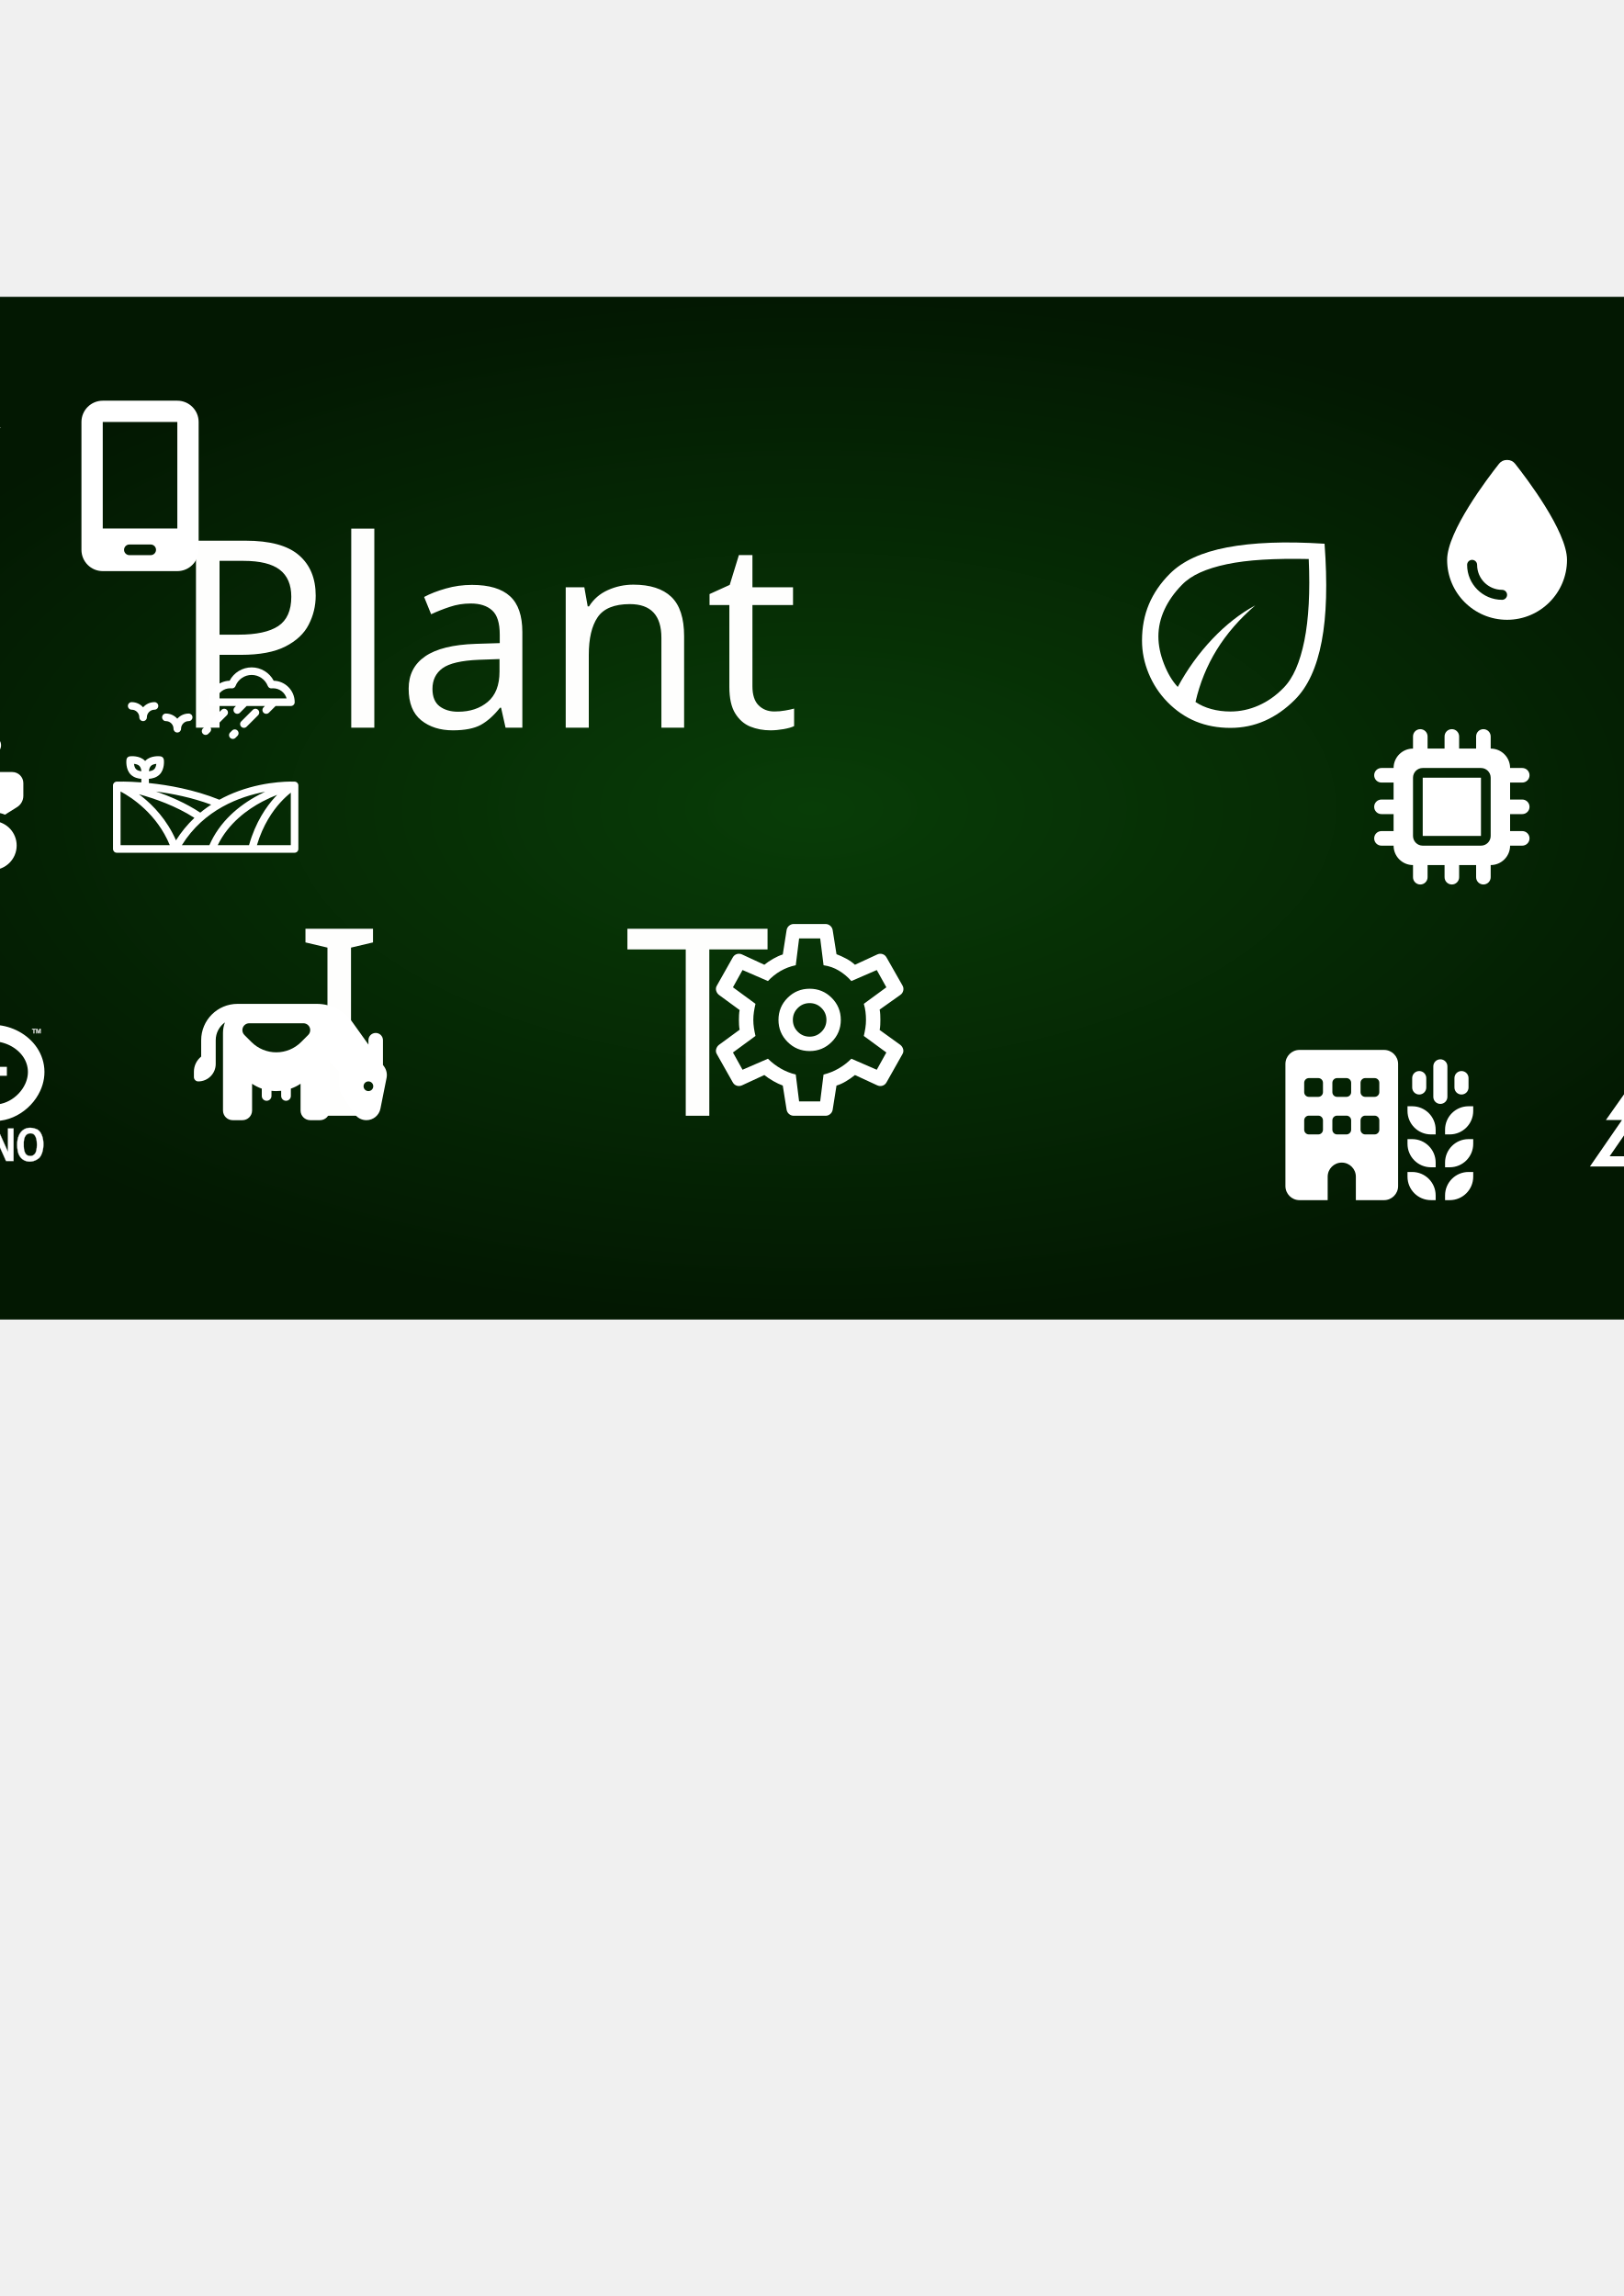
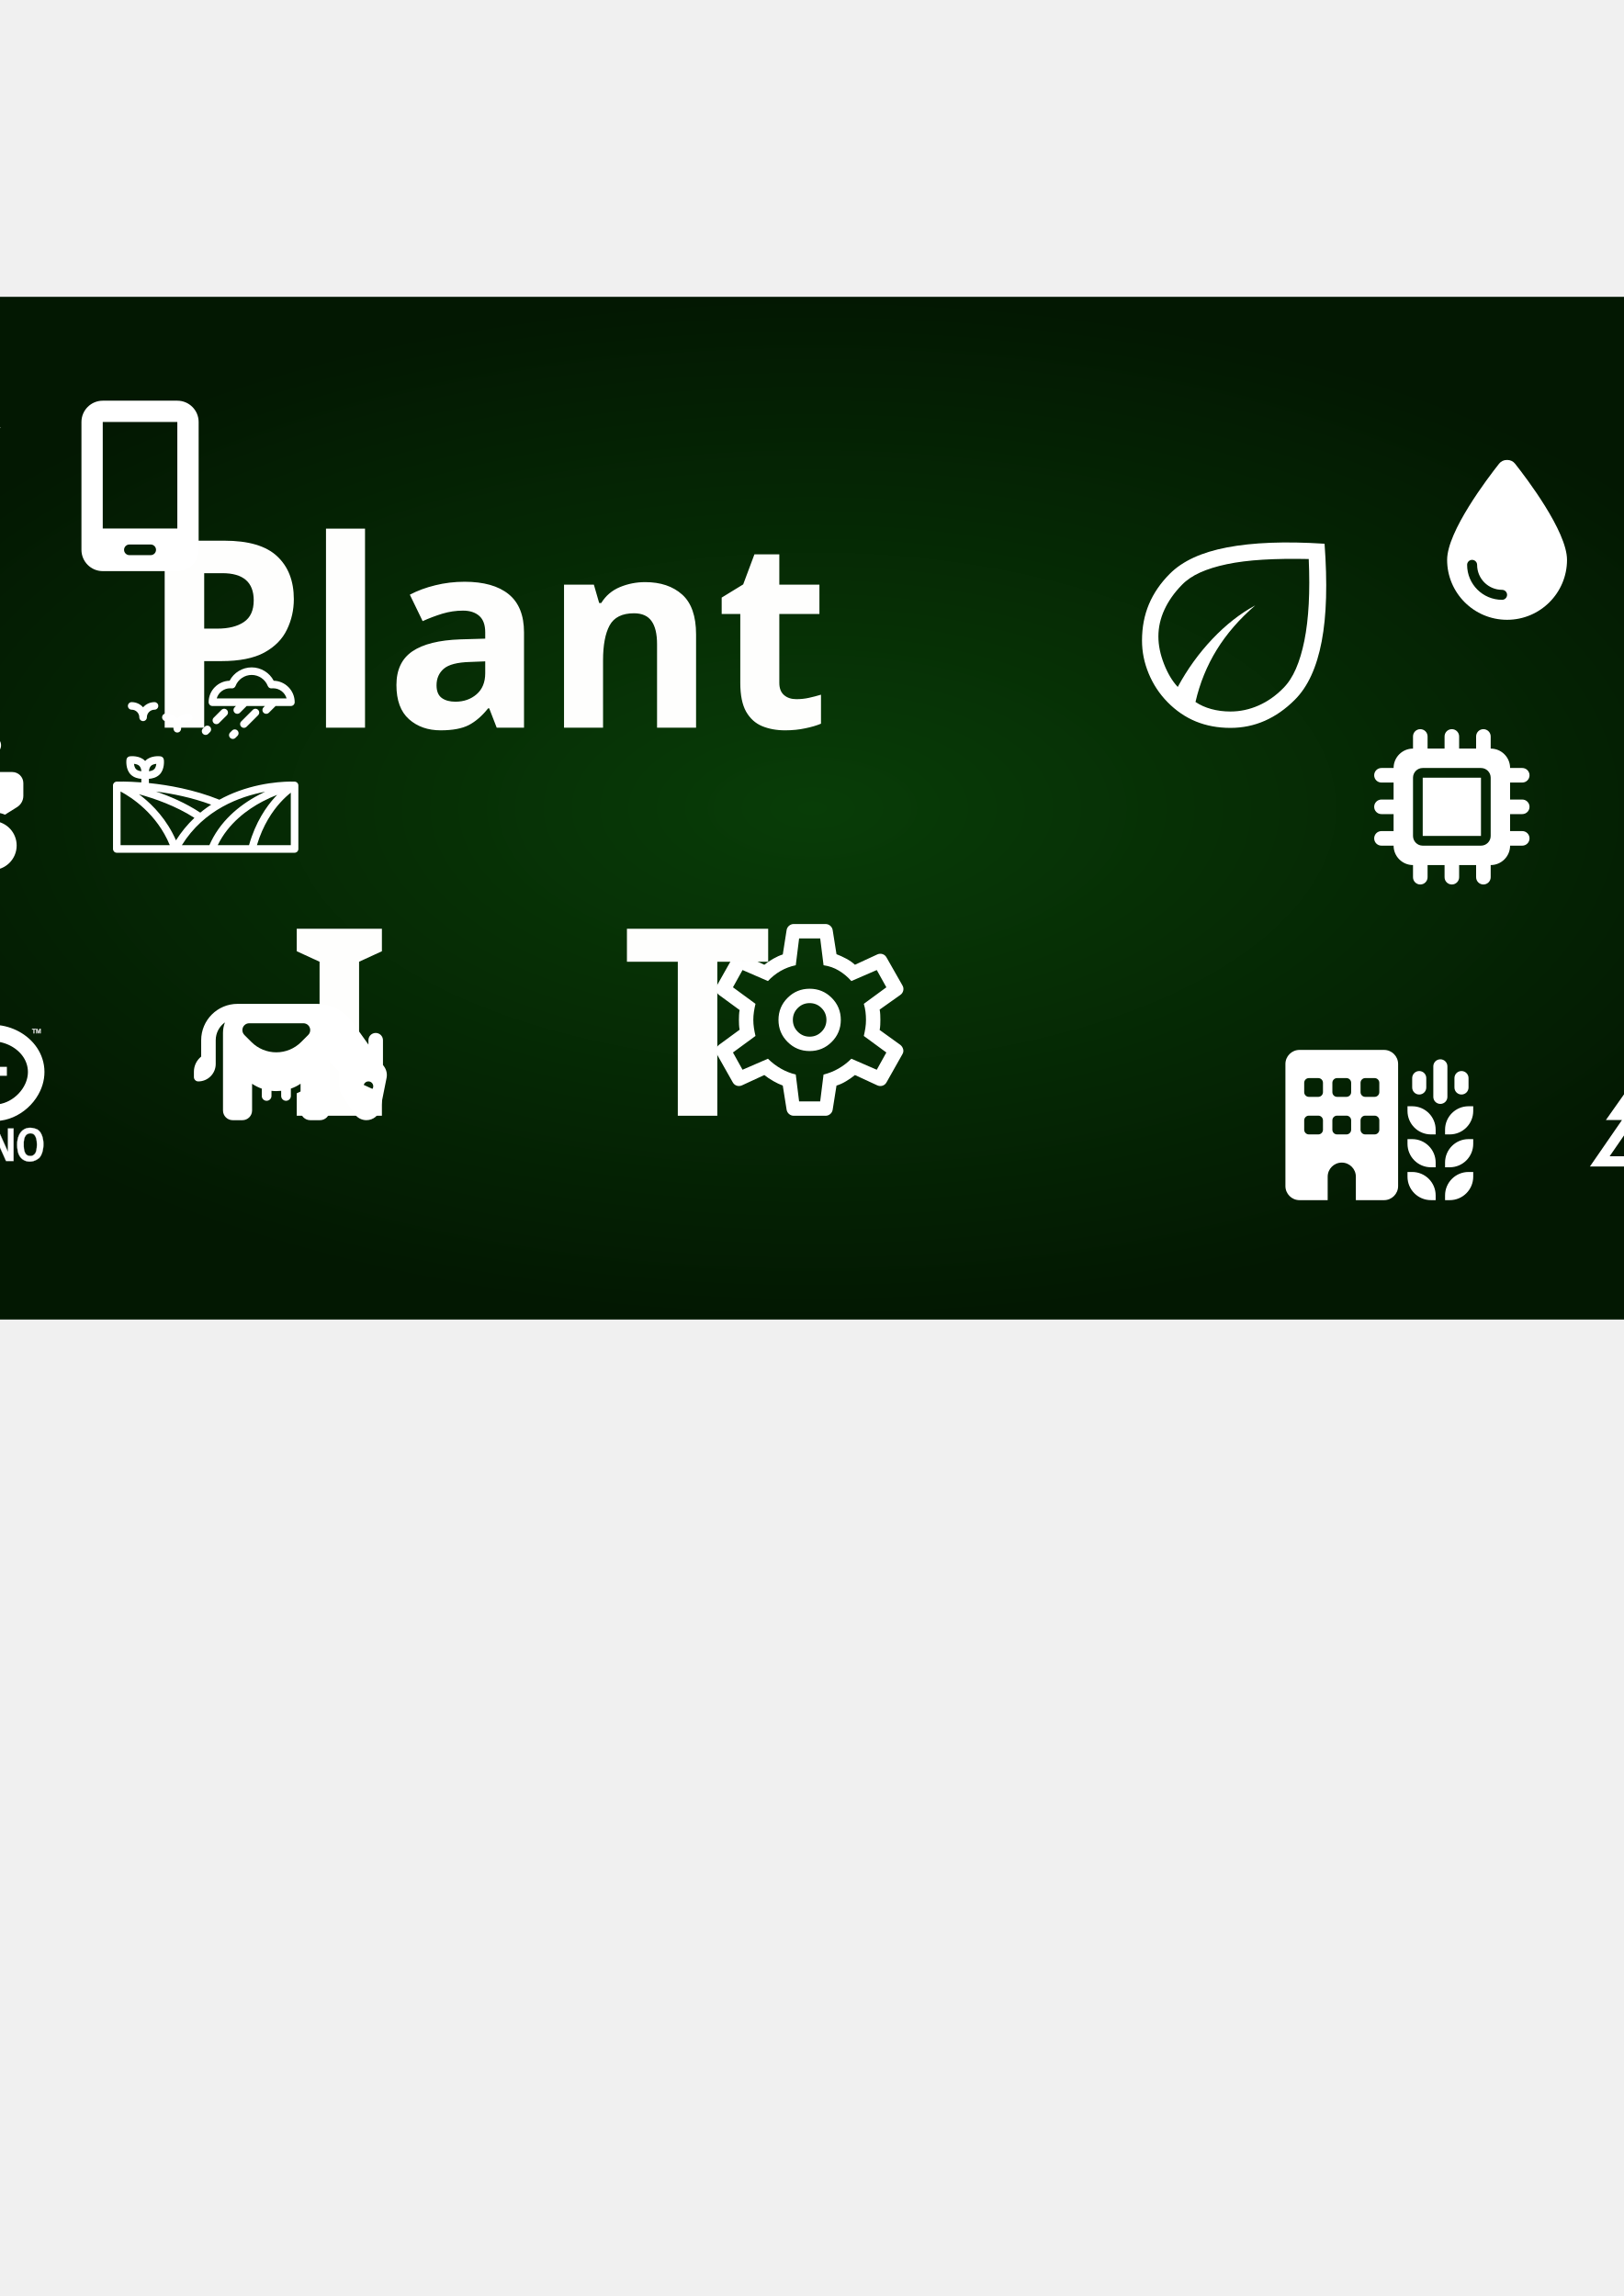
<svg xmlns="http://www.w3.org/2000/svg" xmlns:xlink="http://www.w3.org/1999/xlink" width="210mm" height="297mm" viewBox="0 0 210 297" version="1.1" id="svg5" xml:space="preserve">
  <defs id="defs2">
    <linearGradient id="linearGradient3466">
      <stop style="stop-color:#083d07;stop-opacity:1;" offset="0" id="stop3462" />
      <stop style="stop-color:#031802;stop-opacity:1;" offset="1" id="stop3464" />
    </linearGradient>
    <radialGradient xlink:href="#linearGradient3466" id="radialGradient3468" cx="111.115" cy="109.954" fx="111.115" fy="109.954" r="75.787" gradientUnits="userSpaceOnUse" gradientTransform="matrix(1.787474,0,0,0.8727901,-93.53633,8.574402)" />
  </defs>
  <g id="layer1">
    <rect style="fill:url(#radialGradient3468);fill-opacity:1;stroke-width:0.331" id="rect1877" width="270.933" height="132.292" x="-30.388" y="38.395" />
    <g id="g2902" transform="translate(-8.310111,-7.532033)">
      <text xml:space="preserve" style="font-size:33.867px;font-family:Comfortaa;-inkscape-font-specification:Comfortaa;fill:#ff7900;stroke-width:0.265" x="110.691" y="101.66" id="text951">
-         <tspan id="tspan949" style="font-style:normal;font-variant:normal;font-weight:normal;font-stretch:normal;font-size:33.867px;font-family:'Fredoka One';-inkscape-font-specification:'Fredoka One';text-align:center;text-anchor:middle;fill:#fefefd;fill-opacity:1;stroke-width:0.265" x="110.691" y="101.66">Plant</tspan>
+         <tspan id="tspan949" style="font-style:normal;font-variant:normal;font-weight:600;font-stretch:normal;font-size:33.867px;font-family:Fredoka;-inkscape-font-specification:'Fredoka Semi-Bold';text-align:center;text-anchor:middle;fill:#fefefd;fill-opacity:1;stroke-width:0.265" x="110.691" y="101.66">Plant</tspan>
        <tspan style="font-style:normal;font-variant:normal;font-weight:normal;font-stretch:normal;font-size:33.867px;font-family:'Fredoka One';-inkscape-font-specification:'Fredoka One';text-align:center;text-anchor:middle;fill:#fefefd;fill-opacity:1;stroke-width:0.265" x="110.691" y="143.993" id="tspan953" />
      </text>
      <path d="m 159.293,98.334 q -1.553,-1.588 -2.417,-3.67 -0.865,-2.082 -0.865,-4.27 0,-2.576 0.9,-4.711 0.9,-2.135 2.7,-3.935 1.235,-1.235 3.07,-2.082 1.835,-0.847 4.323,-1.323 2.488,-0.476 5.629,-0.6 3.141,-0.124 6.987,0.124 0.282,3.811 0.194,6.97 -0.088,3.158 -0.565,5.664 -0.476,2.506 -1.341,4.394 -0.865,1.888 -2.135,3.158 -1.8,1.8 -3.882,2.717 -2.082,0.918 -4.446,0.918 -2.435,0 -4.464,-0.829 -2.029,-0.829 -3.688,-2.523 z m 3.635,0 q 0.882,0.6 2.047,0.918 1.165,0.318 2.47,0.318 1.87,0 3.635,-0.776 1.764,-0.776 3.211,-2.259 0.953,-0.953 1.623,-2.488 0.67,-1.535 1.094,-3.635 0.423,-2.1 0.565,-4.746 0.141,-2.647 0,-5.823 -3.317,-0.071 -5.946,0.088 -2.629,0.159 -4.641,0.582 -2.011,0.423 -3.458,1.076 -1.447,0.653 -2.364,1.606 -1.482,1.517 -2.259,3.211 -0.776,1.694 -0.776,3.458 0,1.694 0.723,3.547 0.723,1.853 1.782,2.982 1.87,-3.458 4.482,-6.211 2.611,-2.753 5.54,-4.341 -3.07,2.647 -4.976,5.735 -1.906,3.088 -2.753,6.758 z m 0,0 z m 0,0 z" id="path2754" style="fill:#ffffff;stroke-width:0.706" />
    </g>
    <g id="g2985" transform="translate(-0.4185287)">
      <path d="m 107.179,144.33 h -4.093 q -0.341,0 -0.605,-0.217 -0.264,-0.217 -0.326,-0.558 l -0.496,-3.131 q -0.589,-0.217 -1.24,-0.589 -0.651,-0.372 -1.147,-0.775 l -2.883,1.333 q -0.341,0.155 -0.682,0.046 -0.341,-0.109 -0.527,-0.45 l -2.046,-3.627 q -0.186,-0.31 -0.093,-0.651 0.093,-0.341 0.372,-0.558 l 2.666,-1.953 q -0.062,-0.279 -0.078,-0.636 -0.016,-0.357 -0.016,-0.636 0,-0.279 0.016,-0.636 0.016,-0.357 0.078,-0.636 l -2.666,-1.953 q -0.279,-0.217 -0.372,-0.558 -0.093,-0.341 0.093,-0.651 l 2.046,-3.627 q 0.186,-0.341 0.527,-0.45 0.341,-0.109 0.682,0.046 l 2.883,1.333 q 0.496,-0.403 1.147,-0.775 0.651,-0.372 1.24,-0.558 l 0.496,-3.162 q 0.062,-0.341 0.326,-0.558 0.264,-0.217 0.605,-0.217 h 4.093 q 0.341,0 0.605,0.217 0.264,0.217 0.326,0.558 l 0.496,3.131 q 0.589,0.217 1.256,0.574 0.667,0.357 1.132,0.791 l 2.883,-1.333 q 0.341,-0.155 0.682,-0.046 0.341,0.109 0.527,0.45 l 2.046,3.596 q 0.186,0.31 0.109,0.667 -0.078,0.357 -0.388,0.574 l -2.666,1.891 q 0.062,0.31 0.078,0.667 0.016,0.357 0.016,0.667 0,0.31 -0.016,0.651 -0.016,0.341 -0.078,0.651 l 2.666,1.922 q 0.279,0.217 0.372,0.558 0.093,0.341 -0.093,0.651 l -2.046,3.627 q -0.186,0.341 -0.527,0.45 -0.341,0.109 -0.682,-0.046 l -2.883,-1.333 q -0.496,0.403 -1.132,0.791 -0.636,0.388 -1.256,0.574 l -0.496,3.131 q -0.062,0.341 -0.326,0.558 -0.264,0.217 -0.605,0.217 z m -2.046,-8.371 q 1.674,0 2.852,-1.178 1.178,-1.178 1.178,-2.852 0,-1.674 -1.178,-2.852 -1.178,-1.178 -2.852,-1.178 -1.674,0 -2.852,1.178 -1.178,1.178 -1.178,2.852 0,1.674 1.178,2.852 1.178,1.178 2.852,1.178 z m 0,-1.86 q -0.899,0 -1.535,-0.636 -0.636,-0.636 -0.636,-1.535 0,-0.899 0.636,-1.535 0.636,-0.636 1.535,-0.636 0.899,0 1.535,0.636 0.636,0.636 0.636,1.535 0,0.899 -0.636,1.535 -0.636,0.636 -1.535,0.636 z m 0,-2.17 z m -1.364,10.541 h 2.728 l 0.434,-3.472 q 1.023,-0.248 1.938,-0.775 0.915,-0.527 1.659,-1.271 l 3.286,1.426 1.24,-2.232 -2.914,-2.139 q 0.124,-0.527 0.202,-1.039 0.078,-0.512 0.078,-1.039 0,-0.527 -0.062,-1.039 -0.062,-0.512 -0.217,-1.039 l 2.914,-2.139 -1.24,-2.232 -3.286,1.426 q -0.713,-0.806 -1.612,-1.349 -0.899,-0.543 -1.984,-0.698 l -0.434,-3.472 h -2.728 l -0.434,3.472 q -1.054,0.217 -1.969,0.744 -0.915,0.527 -1.628,1.302 l -3.286,-1.426 -1.24,2.232 2.914,2.139 q -0.124,0.527 -0.202,1.039 -0.078,0.512 -0.078,1.039 0,0.527 0.078,1.039 0.078,0.512 0.202,1.039 l -2.914,2.139 1.24,2.232 3.286,-1.426 q 0.744,0.744 1.659,1.271 0.915,0.527 1.938,0.775 z" id="path2763" style="fill:#ffffff;stroke-width:0.62" />
      <text xml:space="preserve" style="font-size:33.867px;font-family:Comfortaa;-inkscape-font-specification:Comfortaa;fill:#ff7900;stroke-width:0.265" x="83.933" y="144.33" id="text2890">
-         <tspan id="tspan2886" style="font-style:normal;font-variant:normal;font-weight:normal;font-stretch:normal;font-size:33.867px;font-family:'Fredoka One';-inkscape-font-specification:'Fredoka One';text-align:center;text-anchor:middle;fill:#fefefd;fill-opacity:1;stroke-width:0.265" x="83.933" y="144.33">I</tspan>
+         <tspan id="tspan2886" style="font-style:normal;font-variant:normal;font-weight:600;font-stretch:normal;font-size:33.867px;font-family:Fredoka;-inkscape-font-specification:'Fredoka Semi-Bold';text-align:center;text-anchor:middle;fill:#fefefd;fill-opacity:1;stroke-width:0.265" x="83.933" y="144.33">I</tspan>
        <tspan style="font-style:normal;font-variant:normal;font-weight:normal;font-stretch:normal;font-size:33.867px;font-family:'Fredoka One';-inkscape-font-specification:'Fredoka One';text-align:center;text-anchor:middle;fill:#fefefd;fill-opacity:1;stroke-width:0.265" x="83.933" y="186.664" id="tspan2888" />
      </text>
      <text xml:space="preserve" style="font-size:33.867px;font-family:Comfortaa;-inkscape-font-specification:Comfortaa;fill:#ff7900;stroke-width:0.265" x="130.261" y="144.33" id="text2896">
-         <tspan id="tspan2892" style="font-style:normal;font-variant:normal;font-weight:normal;font-stretch:normal;font-size:33.867px;font-family:'Fredoka One';-inkscape-font-specification:'Fredoka One';text-align:center;text-anchor:middle;fill:#fefefd;fill-opacity:1;stroke-width:0.265" x="130.261" y="144.33">T</tspan>
+         <tspan id="tspan2892" style="font-style:normal;font-variant:normal;font-weight:600;font-stretch:normal;font-size:33.867px;font-family:Fredoka;-inkscape-font-specification:'Fredoka Semi-Bold';text-align:center;text-anchor:middle;fill:#fefefd;fill-opacity:1;stroke-width:0.265" x="130.261" y="144.33">T</tspan>
        <tspan style="font-style:normal;font-variant:normal;font-weight:normal;font-stretch:normal;font-size:33.867px;font-family:'Fredoka One';-inkscape-font-specification:'Fredoka One';text-align:center;text-anchor:middle;fill:#fefefd;fill-opacity:1;stroke-width:0.265" x="130.261" y="186.664" id="tspan2894" />
      </text>
    </g>
    <path d="m 10.534,54.588 c 0,-1.52 1.236,-2.756 2.756,-2.756 h 9.645 c 1.52,0 2.756,1.236 2.756,2.756 v 16.534 c 0,1.52 -1.236,2.756 -2.756,2.756 h -9.645 c -1.52,0 -2.756,-1.236 -2.756,-2.756 z m 5.511,16.534 c 0,0.379 0.31,0.689 0.689,0.689 h 2.756 c 0.379,0 0.689,-0.31 0.689,-0.689 0,-0.379 -0.31,-0.689 -0.689,-0.689 H 16.734 c -0.379,0 -0.689,0.31 -0.689,0.689 z M 22.934,54.588 h -9.645 v 13.778 h 9.645 z" id="path4224" style="fill:#ffffff;stroke-width:0.043" />
    <path d="m 166.248,137.635 c 0,-1.006 0.816,-1.822 1.822,-1.822 h 10.931 c 1.006,0 1.822,0.816 1.822,1.822 v 15.789 c 0,1.006 -0.816,1.822 -1.822,1.822 h -3.643 v -3.036 c 0,-1.006 -0.816,-1.822 -1.822,-1.822 -1.006,0 -1.822,0.816 -1.822,1.822 v 3.036 h -3.644 c -1.006,0 -1.822,-0.816 -1.822,-1.822 z m 3.036,6.68 c -0.334,0 -0.607,0.273 -0.607,0.607 v 1.214 c 0,0.334 0.273,0.607 0.607,0.607 h 1.214 c 0.334,0 0.607,-0.273 0.607,-0.607 v -1.214 c 0,-0.334 -0.273,-0.607 -0.607,-0.607 z m 3.036,0.607 v 1.214 c 0,0.334 0.273,0.607 0.607,0.607 h 1.215 c 0.334,0 0.607,-0.273 0.607,-0.607 v -1.214 c 0,-0.334 -0.273,-0.607 -0.607,-0.607 h -1.215 c -0.334,0 -0.607,0.273 -0.607,0.607 z m 4.251,-0.607 c -0.334,0 -0.607,0.273 -0.607,0.607 v 1.214 c 0,0.334 0.273,0.607 0.607,0.607 h 1.214 c 0.334,0 0.607,-0.273 0.607,-0.607 v -1.214 c 0,-0.334 -0.273,-0.607 -0.607,-0.607 z m -7.894,-4.251 v 1.214 c 0,0.334 0.273,0.607 0.607,0.607 h 1.214 c 0.334,0 0.607,-0.273 0.607,-0.607 v -1.214 c 0,-0.334 -0.273,-0.607 -0.607,-0.607 h -1.214 c -0.334,0 -0.607,0.273 -0.607,0.607 z m 4.251,-0.607 c -0.334,0 -0.607,0.273 -0.607,0.607 v 1.214 c 0,0.334 0.273,0.607 0.607,0.607 h 1.215 c 0.334,0 0.607,-0.273 0.607,-0.607 v -1.214 c 0,-0.334 -0.273,-0.607 -0.607,-0.607 z m 3.036,0.607 v 1.214 c 0,0.334 0.273,0.607 0.607,0.607 h 1.214 c 0.334,0 0.607,-0.273 0.607,-0.607 v -1.214 c 0,-0.334 -0.273,-0.607 -0.607,-0.607 h -1.214 c -0.334,0 -0.607,0.273 -0.607,0.607 z m 14.574,3.036 v 0.607 c 0,1.678 -1.359,3.036 -3.036,3.036 h -0.607 v -0.607 c 0,-1.678 1.359,-3.036 3.036,-3.036 z m 0,4.858 c 0,1.678 -1.359,3.036 -3.036,3.036 h -0.607 v -0.607 c 0,-1.678 1.359,-3.036 3.036,-3.036 h 0.607 z m 0,4.251 c 0,1.678 -1.359,3.036 -3.036,3.036 h -0.607 v -0.607 c 0,-1.678 1.359,-3.036 3.036,-3.036 h 0.607 z m -4.858,2.429 v 0.607 h -0.607 c -1.678,0 -3.036,-1.359 -3.036,-3.036 v -0.607 h 0.607 c 1.678,0 3.036,1.359 3.036,3.036 z m 0,-3.644 h -0.607 c -1.678,0 -3.036,-1.359 -3.036,-3.036 v -0.607 h 0.607 c 1.678,0 3.036,1.359 3.036,3.036 z m 0,-4.858 v 0.607 h -0.607 c -1.678,0 -3.036,-1.359 -3.036,-3.036 v -0.607 h 0.607 c 1.678,0 3.036,1.359 3.036,3.036 z m 0.607,-9.109 c 0.505,0 0.911,0.406 0.911,0.911 v 3.947 c 0,0.505 -0.406,0.911 -0.911,0.911 -0.505,0 -0.911,-0.406 -0.911,-0.911 v -3.947 c 0,-0.505 0.406,-0.911 0.911,-0.911 z m 3.644,2.429 v 1.215 c 0,0.505 -0.406,0.911 -0.911,0.911 -0.505,0 -0.911,-0.406 -0.911,-0.911 v -1.215 c 0,-0.505 0.406,-0.911 0.911,-0.911 0.505,0 0.911,0.406 0.911,0.911 z m -6.376,-0.911 c 0.505,0 0.911,0.406 0.911,0.911 v 1.215 c 0,0.505 -0.406,0.911 -0.911,0.911 -0.505,0 -0.911,-0.406 -0.911,-0.911 v -1.215 c 0,-0.505 0.406,-0.911 0.911,-0.911 z" id="path4959" style="fill:#ffffff;stroke-width:0.038" />
    <path d="m 28.841,136.125 v 1.254 6.269 c 0,0.693 0.56,1.254 1.254,1.254 h 1.254 c 0.693,0 1.254,-0.56 1.254,-1.254 v -3.456 c 0.388,0.259 0.807,0.47 1.254,0.631 v 0.944 c 0,0.345 0.282,0.627 0.627,0.627 0.345,0 0.627,-0.282 0.627,-0.627 v -0.662 c 0.208,0.024 0.415,0.035 0.627,0.035 0.212,0 0.419,-0.012 0.627,-0.035 v 0.662 c 0,0.345 0.282,0.627 0.627,0.627 0.345,0 0.627,-0.282 0.627,-0.627 v -0.948 c 0.447,-0.157 0.866,-0.368 1.254,-0.631 v 3.46 c 0,0.693 0.56,1.254 1.254,1.254 h 1.254 c 0.693,0 1.254,-0.56 1.254,-1.254 v -6.269 l 1.254,1.254 v 1.939 c 0,0.372 0.11,0.733 0.317,1.042 l 1.642,2.464 c 0.345,0.513 0.921,0.823 1.54,0.823 0.882,0 1.642,-0.623 1.814,-1.489 l 0.795,-3.981 c 0.102,-0.509 -0.012,-1.038 -0.313,-1.461 l -0.153,-0.215 v -3.197 c 0,-0.521 -0.419,-0.94 -0.94,-0.94 -0.521,0 -0.94,0.419 -0.94,0.94 v 0.564 l -2.073,-2.903 c -1.062,-1.481 -2.77,-2.363 -4.592,-2.363 H 35.737 35.11 32.602 30.721 c -2.598,0 -4.702,2.104 -4.702,4.702 v 2.116 c -0.572,0.462 -0.94,1.168 -0.94,1.959 v 0.69 c 0,0.313 0.251,0.564 0.564,0.564 1.246,0 2.257,-1.011 2.257,-2.257 v -0.251 -1.254 -1.567 c 0,-0.952 0.474,-1.794 1.195,-2.308 -0.165,0.423 -0.255,0.885 -0.255,1.367 z m 18.18,4.388 a 0.627,0.627 0 1 1 1.254,0 0.627,0.627 0 1 1 -1.254,0 z m -15.414,-6.637 c -0.165,-0.165 -0.259,-0.392 -0.259,-0.627 0,-0.49 0.396,-0.885 0.885,-0.885 h 7.005 c 0.49,0 0.885,0.396 0.885,0.885 0,0.235 -0.094,0.462 -0.259,0.627 l -0.917,0.917 c -0.854,0.854 -2.01,1.332 -3.213,1.332 -1.203,0 -2.359,-0.478 -3.209,-1.328 l -0.917,-0.917 z" id="path5694" style="fill:#ffffff;stroke-width:0.039" />
    <path d="m -16.567,96.409 c 0,-1.271 1.033,-2.304 2.304,-2.304 h 3.827 c 0.943,0 1.789,0.572 2.139,1.447 l 1.728,4.313 h 3.827 v -1.217 c 0,-0.893 0.209,-1.775 0.608,-2.578 l 0.09,-0.18 c 0.284,-0.569 0.976,-0.799 1.545,-0.515 0.569,0.284 0.799,0.976 0.515,1.545 l -0.09,0.18 c -0.241,0.479 -0.364,1.008 -0.364,1.545 v 1.221 H 1.579 c 0.796,0 1.44,0.644 1.44,1.44 v 1.635 c 0,0.594 -0.306,1.149 -0.814,1.465 l -1.559,0.976 c -0.511,-0.212 -1.073,-0.331 -1.66,-0.331 -1.415,0 -2.668,0.68 -3.456,1.728 h -2.88 c 0,0.637 -0.515,1.152 -1.152,1.152 h -0.295 c -0.061,0.173 -0.133,0.342 -0.209,0.508 l 0.209,0.209 c 0.45,0.45 0.45,1.181 0,1.631 l -0.814,0.814 c -0.45,0.45 -1.181,0.45 -1.631,0 l -0.209,-0.209 c -0.166,0.079 -0.335,0.148 -0.508,0.209 v 0.295 c 0,0.637 -0.515,1.152 -1.152,1.152 h -1.152 c -0.637,0 -1.152,-0.515 -1.152,-1.152 v -0.295 c -0.173,-0.061 -0.342,-0.133 -0.508,-0.209 l -0.209,0.209 c -0.45,0.45 -1.181,0.45 -1.631,0 l -0.814,-0.817 c -0.45,-0.45 -0.45,-1.181 0,-1.631 l 0.209,-0.209 c -0.079,-0.166 -0.148,-0.335 -0.209,-0.508 h -0.295 c -0.637,0 -1.152,-0.515 -1.152,-1.152 v -1.149 c 0,-0.637 0.515,-1.152 1.152,-1.152 h 0.295 c 0.061,-0.173 0.133,-0.342 0.209,-0.508 l -0.209,-0.209 c -0.45,-0.45 -0.45,-1.181 0,-1.631 l 0.814,-0.814 c 0.324,-0.324 0.788,-0.414 1.192,-0.274 v -0.022 -1.152 -3.456 z m 6.131,0 h -3.827 v 3.456 h 1.152 4.058 z m -3.251,6.913 a 2.88,2.88 0 1 0 0,5.761 2.88,2.88 0 1 0 0,-5.761 z m 12.673,6.913 a 0.864,0.864 0 1 0 0,-1.728 0.864,0.864 0 1 0 0,1.728 z m 0,2.304 c -1.75,0 -3.168,-1.419 -3.168,-3.168 0,-1.073 0.533,-2.02 1.347,-2.592 0.515,-0.364 1.145,-0.576 1.822,-0.576 0.097,0 0.191,0.003 0.284,0.011 1.617,0.144 2.884,1.501 2.884,3.158 0,1.75 -1.419,3.168 -3.168,3.168 z" id="path7164" style="fill:#ffffff;stroke-width:0.036" />
    <path d="m 194.916,80.174 c -4.28,0 -7.753,-3.473 -7.753,-7.753 0,-3.683 5.257,-10.592 6.727,-12.449 0.242,-0.303 0.602,-0.472 0.989,-0.472 h 0.073 c 0.388,0 0.747,0.17 0.989,0.472 1.47,1.857 6.727,8.766 6.727,12.449 0,4.28 -3.473,7.753 -7.753,7.753 z m -3.876,-7.107 c 0,-0.355 -0.291,-0.646 -0.646,-0.646 -0.355,0 -0.646,0.291 -0.646,0.646 0,2.5 2.023,4.523 4.523,4.523 0.355,0 0.646,-0.291 0.646,-0.646 0,-0.355 -0.291,-0.646 -0.646,-0.646 -1.785,0 -3.23,-1.446 -3.23,-3.23 z" id="path8625" style="fill:#ffffff;stroke-width:0.04" />
    <g style="stroke:#00979c" id="g10109" transform="matrix(0.03624435,0,0,0.03624435,-20.34875,132.5998)">
      <g fill="none" id="g10092" style="stroke:#ffffff;stroke-opacity:1">
        <path d="M 174,30 C 78.9,22.43 -1,135 38,222 c 38,94.4 181,120 249,44.4 65.9,-64.6 91.3,-164 172,-215 82,-56 214,-3.12 230,96.4 4.222,25.792 -0.221,51.394 -10.79,74.465 C 649.728,284.436 576.757,328.222 509,307.8 440.3,292.3 391,233.6 363,171.8 328.5,112.8 283.4,49.8 213,33.8 200.5,30.96 187.6,29.84 174.8,29.86 Z" stroke-width="59" id="path10086" style="stroke:#ffffff;stroke-opacity:1" />
        <path d="M 118,165 H 238" stroke-width="25" id="path10088" style="stroke:#ffffff;stroke-opacity:1" />
        <path d="M 486,165 H 586 M 535,115 V 215" stroke-width="32" id="path10090" style="stroke:#ffffff;stroke-opacity:1" />
      </g>
      <path d="M 84,485 77.6,462 H 37 l -6.6,23 H 8.7 L 43.1,369 h 30.6 l 34.4,116 z M 57.6,390 42.3,444.1 H 72.7 Z M 180,485 c 0,0 -11.7,-27.6 -18.3,-41 -3.83,-5.76 -11.4,-8.02 -18,-7.1 -0.6,15.7 -0.48,48.1 -0.48,48.1 h -21.9 V 369 c 0,0 33,-0.97 49.4,1.2 34.7,3.92 37,54.4 2.13,59.7 6.54,2.6 10.5,8.65 13.3,14.8 l 17.5,36.2 c 1.23,2.48 1.2,4.4 -2.34,4.38 z m -5.42,-82.1 c -0.1,-17.9 -18,-15.9 -31.3,-16 v 32.8 c 15.7,0.53 31,-1.07 31.3,-16.8 z M 302,455 c -10.6,24.5 -33.8,30.2 -55.8,29.8 h -26.9 v -116 l 40.9,0.2 c 50.6,1.65 52.4,56.2 41.7,86.4 z m -28,-61.3 c -10.2,-8.76 -21.4,-6.97 -32.8,-6.97 v 79.7 c 10,0 20.9,0.8 29.4,-5.4 18.1,-11.4 15.8,-54.6 3.35,-67.3 z M 407,442 c 2.17,58.6 -81.5,58.4 -84,12.7 -1.53,-14 -0.27,-28 -0.68,-42 v -44.2 h 21.9 l 0.4,83 c 2.57,22.9 33,20.9 37.6,8.2 4.66,-10.1 2.5,-21.5 2.98,-32.3 v -58.9 h 21.9 V 442 Z m 21,-56 v -17.9 h 73.5 V 386 h -25.6 v 80.4 h 25.6 v 18.1 H 428 v -18.1 h 25.6 V 386 Z m 155,99 -37.6,-84.4 V 485 H 525.5 V 369 h 26.9 l 37.4,83.6 c 0.1,-6 0.04,-83.6 0.04,-83.6 h 19.9 v 116 z m 117,-10 c -24.3,20.9 -66.7,16.3 -75.1,-24.9 -11.5,-62.6 22.4,-98.6 69.6,-77.6 29,16.3 27.4,83.4 5.5,103 z m -29.3,-88.7 c -20.7,-0.55 -23.7,20.6 -24.5,30.8 -0.17,19.3 -1.88,51.4 24.9,50 8.3,0 15.5,-6.02 18.2,-13.7 5.45,-12.1 9.56,-68.1 -18.6,-67.1 z M 676,13.4 v 2.34 h 5.15 v 13.6 h 2.66 v -13.6 h 5.2 V 13.4 Z m 14.8,0 v 15.9 h 2.43 V 15.7 l 4.3,13.6 h 2.4 l 4.1,-13.3 v 13.3 h 2.4 V 13.4 h -3.8 l -3.9,12.7 -4,-12.7 z" fill="#00979c" id="path10094" style="fill:#ffffff;fill-opacity:1;stroke:#dddddd;stroke-opacity:1" />
    </g>
    <path d="m 184.634,95.263 c 0,-0.522 -0.42,-0.942 -0.942,-0.942 -0.522,0 -0.942,0.42 -0.942,0.942 v 1.57 c -1.385,0 -2.511,1.126 -2.511,2.511 h -1.569 c -0.522,0 -0.942,0.42 -0.942,0.942 0,0.522 0.42,0.942 0.942,0.942 h 1.569 v 2.197 h -1.569 c -0.522,0 -0.942,0.42 -0.942,0.942 0,0.522 0.42,0.942 0.942,0.942 h 1.569 v 2.197 h -1.569 c -0.522,0 -0.942,0.42 -0.942,0.942 0,0.522 0.42,0.942 0.942,0.942 h 1.569 c 0,1.385 1.126,2.511 2.511,2.511 v 1.57 c 0,0.522 0.42,0.942 0.942,0.942 0.522,0 0.942,-0.42 0.942,-0.942 v -1.57 h 2.197 v 1.57 c 0,0.522 0.42,0.942 0.942,0.942 0.522,0 0.942,-0.42 0.942,-0.942 v -1.57 h 2.197 v 1.57 c 0,0.522 0.42,0.942 0.942,0.942 0.522,0 0.942,-0.42 0.942,-0.942 v -1.57 c 1.385,0 2.511,-1.126 2.511,-2.511 h 1.57 c 0.522,0 0.942,-0.42 0.942,-0.942 0,-0.522 -0.42,-0.942 -0.942,-0.942 h -1.57 v -2.197 h 1.57 c 0.522,0 0.942,-0.42 0.942,-0.942 0,-0.522 -0.42,-0.942 -0.942,-0.942 h -1.57 v -2.197 h 1.57 c 0.522,0 0.942,-0.42 0.942,-0.942 0,-0.522 -0.42,-0.942 -0.942,-0.942 h -1.57 c 0,-1.385 -1.126,-2.511 -2.511,-2.511 v -1.57 c 0,-0.522 -0.42,-0.942 -0.942,-0.942 -0.522,0 -0.942,0.42 -0.942,0.942 v 1.57 h -2.197 v -1.57 c 0,-0.522 -0.42,-0.942 -0.942,-0.942 -0.522,0 -0.942,0.42 -0.942,0.942 v 1.57 h -2.197 z m -0.628,4.081 h 7.534 c 0.695,0 1.256,0.561 1.256,1.256 v 7.534 c 0,0.695 -0.561,1.256 -1.256,1.256 h -7.534 c -0.695,0 -1.256,-0.561 -1.256,-1.256 v -7.534 c 0,-0.695 0.561,-1.256 1.256,-1.256 z m 7.534,1.256 h -7.534 v 7.534 h 7.534 z" id="path10933" style="fill:#ffffff;stroke-width:0.039" />
    <path d="m 225.973,59.535 c -0.057,-0.305 -0.263,-0.56 -0.548,-0.678 -0.286,-0.118 -0.613,-0.084 -0.868,0.091 l -3.142,2.163 -3.142,-2.167 c -0.255,-0.175 -0.583,-0.209 -0.868,-0.091 -0.286,0.118 -0.491,0.373 -0.548,0.678 l -0.689,3.751 -3.751,0.693 c -0.305,0.057 -0.56,0.263 -0.678,0.548 -0.118,0.286 -0.084,0.613 0.091,0.868 l 2.163,3.142 -2.167,3.142 c -0.175,0.255 -0.209,0.583 -0.091,0.868 0.118,0.286 0.373,0.495 0.678,0.548 l 3.751,0.689 0.689,3.751 c 0.057,0.305 0.263,0.56 0.548,0.678 0.286,0.118 0.613,0.084 0.868,-0.091 l 3.146,-2.163 3.142,2.167 c 0.255,0.175 0.583,0.209 0.868,0.091 0.286,-0.118 0.491,-0.373 0.548,-0.678 l 0.689,-3.751 3.751,-0.689 c 0.305,-0.057 0.56,-0.263 0.678,-0.548 0.118,-0.286 0.084,-0.613 -0.091,-0.868 l -2.163,-3.146 2.167,-3.142 c 0.175,-0.255 0.209,-0.583 0.091,-0.868 -0.118,-0.286 -0.373,-0.491 -0.678,-0.548 l -3.751,-0.689 z m -4.04,3.439 2.498,-1.721 0.548,2.982 c 0.069,0.373 0.362,0.666 0.735,0.735 l 2.982,0.548 -1.721,2.498 c -0.217,0.312 -0.217,0.724 0,1.036 l 1.721,2.498 -2.982,0.548 c -0.373,0.069 -0.666,0.362 -0.735,0.735 l -0.548,2.982 -2.498,-1.721 c -0.312,-0.217 -0.724,-0.217 -1.036,0 l -2.498,1.721 -0.548,-2.982 c -0.069,-0.373 -0.362,-0.666 -0.735,-0.735 l -2.982,-0.548 1.721,-2.498 c 0.217,-0.312 0.217,-0.724 0,-1.036 l -1.721,-2.498 2.982,-0.548 c 0.373,-0.069 0.666,-0.362 0.735,-0.735 l 0.548,-2.982 2.498,1.721 c 0.312,0.217 0.724,0.217 1.036,0 z m -0.518,9.825 a 4.265,4.265 0 1 0 0,-8.53 4.265,4.265 0 1 0 0,8.53 z m -2.437,-4.265 a 2.437,2.437 0 1 1 4.874,0 2.437,2.437 0 1 1 -4.874,0 z" id="path11668" style="fill:#ffffff;stroke-width:0.038" />
    <path d="m 214.385,98.641 c -1.253,0 -2.271,1.019 -2.271,2.271 v 2.271 c 0,1.253 1.019,2.271 2.271,2.271 h 13.628 c 1.253,0 2.271,-1.019 2.271,-2.271 v -2.271 c 0,-1.253 -1.019,-2.271 -2.271,-2.271 z m 9.937,2.555 a 0.852,0.852 0 1 1 0,1.704 0.852,0.852 0 1 1 0,-1.704 z m 1.704,0.852 a 0.852,0.852 0 1 1 1.704,0 0.852,0.852 0 1 1 -1.704,0 z m -11.641,5.678 c -1.253,0 -2.271,1.019 -2.271,2.271 v 2.271 c 0,1.253 1.019,2.271 2.271,2.271 h 13.628 c 1.253,0 2.271,-1.019 2.271,-2.271 v -2.271 c 0,-1.253 -1.019,-2.271 -2.271,-2.271 z m 9.937,2.555 a 0.852,0.852 0 1 1 0,1.704 0.852,0.852 0 1 1 0,-1.704 z m 1.987,0.852 a 0.852,0.852 0 1 1 1.704,0 0.852,0.852 0 1 1 -1.704,0 z" id="path13129" style="fill:#ffffff;stroke-width:0.035" />
    <path d="m 212.276,154.154 v -3.266 h -6.641 l 4.142,-6.005 h -2.082 l 5.83,-8.263 2.63,3.726 2.63,-3.726 5.83,8.263 h -2.06 l 4.12,6.005 h -6.619 v 3.266 H 217.536 v -3.266 h -2.74 v 3.266 z m 8.263,-4.581 h 3.616 l -4.142,-6.005 h 1.951 l -3.178,-4.515 -1.753,2.52 2.323,3.309 h -2.06 z m -12.361,0 h 10.717 l -4.142,-6.005 h 1.951 l -3.178,-4.515 -3.178,4.515 h 1.973 z m 0,0 h 4.142 -1.973 6.356 -1.951 4.142 z m 12.361,0 h -3.244 2.06 -2.323 4.931 -1.951 4.142 z m -3.003,1.315 h 2.52 z m 3.901,0 z" id="path13864" style="fill:#ffffff;stroke-width:0.438" />
    <g style="fill:#ffffff" id="g14676" transform="matrix(0.04683374,0,0,0.04683374,14.61156,86.32839)">
      <g id="g14603" style="fill:#ffffff">
        <g id="g14601" style="fill:#ffffff">
          <path d="m 502.086,315.619 c -0.67,-0.038 -73.325,-3.97 -155.581,26.071 -18.495,6.755 -36.088,14.727 -52.666,23.848 -70.67,-28.524 -143.039,-40.607 -191.763,-45.714 -0.969,-0.101 -1.918,-0.196 -2.876,-0.293 v -11.647 c 8.823,-0.636 20.785,-3.249 29.473,-11.882 14.525,-14.443 12.146,-38.461 11.826,-41.152 l -0.117,0.014 c -0.537,-4.69 -4.228,-8.578 -9.118,-9.175 -2.683,-0.327 -26.618,-2.79 -41.082,11.587 -0.456,0.452 -0.893,0.914 -1.317,1.384 -0.422,-0.47 -0.86,-0.932 -1.316,-1.383 -14.47,-14.38 -38.405,-11.917 -41.084,-11.588 v 0.003 c -4.729,0.517 -8.65,4.236 -9.234,9.161 -0.32,2.691 -2.699,26.709 11.829,41.153 8.612,8.557 20.441,11.199 29.239,11.864 v 9.801 C 37.628,314.567 11.361,315.56 10.069,315.614 4.466,315.84 0.04,320.449 0.041,326.057 L 0.083,501.555 C 0.087,507.323 4.765,512 10.535,512 h 490.972 c 5.77,0 10.449,-4.678 10.449,-10.449 V 326.052 c 10e-4,-5.546 -4.333,-10.126 -9.87,-10.433 z M 104.912,272.098 c 3.655,-3.633 9.564,-5.143 14.775,-5.661 -0.554,5.21 -2.1,11.119 -5.745,14.742 -3.584,3.56 -9.34,5.103 -14.465,5.682 -0.026,-0.388 -0.06,-0.785 -0.094,-1.184 0.629,-4.921 2.166,-10.238 5.529,-13.579 z m 166.235,107.064 c -8.083,5.283 -15.888,10.858 -23.38,16.732 -2.25,1.764 -4.471,3.559 -6.669,5.377 -40.344,-26.82 -85.253,-45.718 -122.296,-58.359 44.867,5.759 98.886,16.467 152.345,36.25 z M 78.256,286.861 c -5.127,-0.58 -10.881,-2.122 -14.461,-5.68 -3.646,-3.624 -5.192,-9.528 -5.746,-14.747 5.2,0.519 11.116,2.028 14.774,5.664 3.362,3.342 4.898,8.658 5.528,13.573 -0.036,0.402 -0.068,0.8 -0.095,1.19 z M 20.983,491.102 20.947,342.766 c 30.182,16.184 100.274,61.528 135.99,148.336 z M 80.995,357.577 c -3.151,-2.522 -6.252,-4.91 -9.295,-7.182 43.319,11.869 102.093,32.336 153.207,65.251 -19.426,18.419 -36.459,39.195 -50.927,62.117 C 149.023,420.401 110.446,381.154 80.995,357.577 Z M 190.259,491.102 C 251.512,392.341 350.86,356.437 420.24,343.497 c -5.439,2.55 -11.017,5.306 -16.691,8.285 -29.931,15.718 -56.245,34.372 -78.211,55.443 -25.834,24.782 -45.671,52.972 -59.052,83.877 z m 99.029,0 c 29.537,-61.058 82.638,-99.027 123.448,-120.54 14.447,-7.614 28.351,-13.734 40.756,-18.573 -2.074,2.135 -4.182,4.365 -6.321,6.714 -22.996,25.266 -53.606,68.45 -71.426,132.399 z m 201.771,0 h -93.57 c 16.77,-56.482 43.933,-94.863 64.482,-117.611 10.975,-12.149 21.198,-21.169 29.088,-27.399 z" id="path14599" style="fill:#ffffff" />
        </g>
      </g>
      <g id="g14609" style="fill:#ffffff">
        <g id="g14607" style="fill:#ffffff">
          <path d="M 443.858,36.895 C 432.215,14.553 408.626,0 382.979,0 c -25.647,0 -49.235,14.553 -60.88,36.894 -32.106,0.83 -57.963,27.131 -57.963,59.342 0,5.77 4.679,10.449 10.449,10.449 h 65.048 l -3.723,3.723 c -4.08,4.08 -4.08,10.697 0,14.778 2.041,2.04 4.715,3.06 7.388,3.06 2.675,0 5.348,-1.021 7.388,-3.06 l 18.5,-18.5 h 50.381 l -3.742,3.742 c -4.08,4.08 -4.08,10.697 0,14.778 2.041,2.041 4.715,3.061 7.388,3.061 2.675,0 5.348,-1.02 7.388,-3.061 l 18.52,-18.52 h 42.249 c 5.77,0 10.449,-4.679 10.449,-10.449 0.003,-32.209 -25.857,-58.509 -57.961,-59.342 z M 286.483,85.787 c 4.585,-16.149 19.519,-28.016 37.183,-28.016 1.272,0 2.624,0.07 4.02,0.21 4.679,0.461 9.103,-2.257 10.791,-6.651 6.99,-18.203 24.875,-30.433 44.503,-30.433 19.628,0 37.512,12.229 44.503,30.432 1.687,4.395 6.101,7.116 10.791,6.652 1.395,-0.14 2.746,-0.21 4.018,-0.21 17.666,0 32.602,11.867 37.187,28.016 z" id="path14605" style="fill:#ffffff" />
        </g>
      </g>
      <g id="g14615" style="fill:#ffffff">
        <g id="g14613" style="fill:#ffffff">
          <path d="m 114.702,96 c -12.55,0 -23.823,5.545 -31.52,14.304 C 75.483,101.544 64.211,96 51.661,96 c -5.77,0 -10.449,4.678 -10.449,10.449 0,5.771 4.679,10.449 10.449,10.449 11.618,0 21.071,9.453 21.071,21.071 0,5.771 4.679,10.449 10.449,10.449 5.77,0 10.449,-4.678 10.449,-10.449 0,-11.618 9.453,-21.071 21.071,-21.071 5.77,0 10.449,-4.678 10.449,-10.449 C 125.151,100.678 120.472,96 114.702,96 Z" id="path14611" style="fill:#ffffff" />
        </g>
      </g>
      <g id="g14621" style="fill:#ffffff">
        <g id="g14619" style="fill:#ffffff">
          <path d="m 209.133,127.52 c -12.55,0 -23.823,5.545 -31.52,14.304 -7.698,-8.759 -18.97,-14.304 -31.52,-14.304 -5.77,0 -10.449,4.678 -10.449,10.449 0,5.771 4.679,10.449 10.449,10.449 11.618,0 21.071,9.453 21.071,21.071 0,5.771 4.679,10.449 10.449,10.449 5.77,0 10.449,-4.678 10.449,-10.449 0,-11.618 9.453,-21.071 21.071,-21.071 5.77,0 10.449,-4.678 10.449,-10.449 0,-5.771 -4.679,-10.449 -10.449,-10.449 z" id="path14617" style="fill:#ffffff" />
        </g>
      </g>
      <g id="g14627" style="fill:#ffffff">
        <g id="g14625" style="fill:#ffffff">
          <path d="m 314.508,117.386 c -4.081,-4.08 -10.696,-4.08 -14.777,0 l -21.579,21.579 c -4.08,4.08 -4.08,10.697 0,14.778 2.041,2.041 4.715,3.06 7.388,3.06 2.674,0 5.348,-1.02 7.388,-3.06 l 21.579,-21.579 c 4.081,-4.08 4.081,-10.697 10e-4,-14.778 z" id="path14623" style="fill:#ffffff" />
        </g>
      </g>
      <g id="g14633" style="fill:#ffffff">
        <g id="g14631" style="fill:#ffffff">
          <path d="m 267.899,163.994 c -4.081,-4.08 -10.696,-4.08 -14.778,0 l -4.719,4.719 c -4.08,4.08 -4.08,10.697 0,14.778 2.042,2.041 4.715,3.06 7.39,3.06 2.675,0 5.348,-1.021 7.388,-3.06 l 4.719,-4.719 c 4.081,-4.081 4.081,-10.697 0,-14.778 z" id="path14629" style="fill:#ffffff" />
        </g>
      </g>
      <g id="g14639" style="fill:#ffffff">
        <g id="g14637" style="fill:#ffffff">
          <path d="m 400.793,117.381 c -4.081,-4.08 -10.696,-4.08 -14.777,0 l -31.801,31.801 c -4.08,4.08 -4.08,10.697 0,14.778 2.041,2.041 4.715,3.06 7.388,3.06 2.675,0 5.348,-1.02 7.388,-3.06 l 31.801,-31.802 c 4.081,-4.08 4.081,-10.696 0.001,-14.777 z" id="path14635" style="fill:#ffffff" />
        </g>
      </g>
      <g id="g14645" style="fill:#ffffff">
        <g id="g14643" style="fill:#ffffff">
          <path d="m 343.754,174.42 c -4.081,-4.08 -10.696,-4.08 -14.777,0 l -5.395,5.395 c -4.08,4.08 -4.08,10.697 0,14.778 2.041,2.041 4.715,3.06 7.388,3.06 2.675,0 5.348,-1.02 7.388,-3.06 l 5.395,-5.395 c 4.081,-4.081 4.081,-10.697 0.001,-14.778 z" id="path14641" style="fill:#ffffff" />
        </g>
      </g>
    </g>
    <g id="g15408" transform="matrix(0.04379314,0,0,0.04379314,-22.14342,51.09727)" style="fill:#ffffff">
      <path class="st0" d="m 495.271,91.194 c -6.567,19.274 -13.559,38.642 -21.21,58.025 l -29.43,-11.618 c 3.666,-9.296 7.194,-18.622 10.596,-27.947 3.15,-8.615 3.25,-17.94 0.338,-26.064 -4.223,-11.78 -8.652,-23.376 -13.127,-34.928 L 459.828,4.394 448.656,0 432.481,41.169 c -11.816,7.596 -23.672,15.039 -35.572,22.21 -7.212,4.336 -12.779,11.186 -15.731,19.258 -3.19,8.747 -6.476,17.427 -9.864,26.027 l -29.43,-11.61 C 348.52,80.227 354.77,62.954 360.762,45.38 L 349.32,41.483 c -5.937,17.434 -12.124,34.524 -18.68,51.131 l -2.875,7.194 c -2.136,5.267 -4.304,10.482 -6.52,15.647 -3.655,8.534 -3.601,18.086 0.117,26.628 3.762,8.637 7.377,17.376 10.816,26.24 L 303.415,153.73 c -3.578,7.055 -7.267,13.97 -11.083,20.739 -4.333,7.699 -5.179,16.841 -2.399,25.58 2.824,8.827 5.41,17.786 7.747,26.906 l -26.621,-18.211 c -4.285,6.278 -8.724,12.402 -13.31,18.402 -5.205,6.812 -7.252,15.596 -5.732,24.599 1.56,9.083 2.82,18.298 3.795,27.66 l -23.646,-21.933 c -5.146,5.553 -10.464,10.989 -15.951,16.307 -6.216,6.058 -9.651,14.584 -9.501,23.792 0.487,28.188 -1.652,57.336 -5.879,86.828 -4.007,2.886 -8.036,5.736 -12.105,8.534 -23.859,16.453 -48.688,31.572 -74.067,45.769 5.043,-5.172 9.376,-10.256 13.145,-15.252 5.077,-6.754 9.124,-13.368 12.526,-19.925 5.106,-9.846 8.754,-19.53 12.281,-29.55 3.524,-10.036 6.923,-20.453 11.23,-32.071 2.872,-7.758 5.538,-15.508 7.988,-23.221 -6.395,4.856 -12.948,9.596 -19.614,14.255 -24.972,17.398 -45.186,33.762 -61.214,49.578 -12.036,11.831 -21.723,23.281 -29.488,34.086 -11.662,16.189 -18.973,30.921 -23.928,42.648 -2.48,5.853 -4.38,10.952 -5.96,14.973 -0.783,2.022 -1.49,3.766 -2.113,5.165 -0.622,1.392 -1.172,2.439 -1.531,2.996 l -0.623,0.974 -22.076,10.264 6.396,13.992 18.471,-8.564 6.058,0.718 c 0.59,0.066 1.578,0.264 2.838,0.579 2.359,0.6 5.622,1.633 9.596,2.856 6.963,2.117 16.123,4.798 27.532,6.637 17.123,2.754 39.407,3.692 67.254,-2.205 27.767,-5.97 61.383,-18.599 99.384,-45 8.226,-5.758 16.405,-11.684 24.5,-17.816 -9.486,1.319 -18.903,2.41 -28.25,3.304 -16.585,1.56 -30.312,1.172 -43.637,0.791 -9.985,-0.286 -19.738,-0.586 -30.096,-0.168 -7.761,0.301 -15.856,0.997 -24.573,2.337 -8.359,1.282 -17.288,3.15 -27.108,5.757 28.672,-15.72 56.79,-32.612 83.814,-51.248 4.15,-2.856 8.263,-5.764 12.358,-8.71 29.672,5.091 60.38,8.344 92.227,8.922 10.376,0.19 21.474,-4.439 30.008,-12.746 7.501,-7.289 14.849,-14.79 22.002,-22.504 l -23.646,-21.94 c 10.343,-0.732 20.774,-1.788 31.265,-3.186 10.383,-1.356 20.818,-7.677 28.115,-17.23 6.402,-8.38 12.588,-16.921 18.508,-25.588 l -26.62,-18.21 c 10.109,-2.249 20.255,-4.791 30.389,-7.633 10.043,-2.799 19.358,-10.431 25.122,-20.673 5.066,-8.995 9.894,-18.049 14.504,-27.133 l -28.759,-14.599 c 9.662,-3.414 19.313,-7.048 28.939,-10.878 9.534,-3.787 17.713,-12.065 22.163,-22.46 2.699,-6.278 5.311,-12.563 7.852,-18.841 l 3.41,-8.527 c 7.74,-19.61 14.794,-39.147 21.412,-58.566 z m -99.643,-3.282 c 1.579,-4.322 4.557,-7.97 8.392,-10.256 7.23,-4.315 14.438,-8.71 21.632,-13.192 1.186,-0.74 2.574,-0.924 3.831,-0.499 1.253,0.425 2.249,1.406 2.74,2.725 2.985,7.956 5.907,15.962 8.753,24.034 1.513,4.278 1.443,9.157 -0.194,13.654 -3.777,10.351 -7.695,20.665 -11.798,30.95 -8.523,3.648 -17.065,7.15 -25.606,10.497 -3.219,1.26 -6.629,-0.205 -7.977,-3.362 -3.571,-8.41 -7.263,-16.716 -11.058,-24.936 3.904,-9.785 7.655,-19.667 11.285,-29.615 z m -60.248,33.609 1.827,-4.3 c 1.026,-2.403 3.766,-3.575 6.15,-2.586 l 27.049,11.238 c 4.527,9.853 8.893,19.837 13.061,29.982 0.747,1.81 0.689,3.934 -0.168,5.802 -4.501,9.867 -9.205,19.617 -14.15,29.242 -1.274,2.491 -3.798,4.029 -6.398,3.956 -2.611,-0.089 -4.82,-1.766 -5.684,-4.278 -6.464,-18.812 -13.746,-36.994 -21.624,-54.736 -2.004,-4.541 -2.033,-9.735 -0.063,-14.32 z m -29.646,60.5 2.183,-3.912 c 1.22,-2.212 4.029,-3.018 6.3,-1.794 l 26.02,14.086 c 3.479,10.102 6.702,20.372 9.636,30.84 0.538,1.876 0.22,3.949 -0.828,5.7 -2.003,3.289 -4.022,6.564 -6.094,9.808 -3.729,5.868 -7.571,11.67 -11.545,17.384 -1.586,2.3 -4.289,3.487 -6.85,3.054 -2.568,-0.432 -4.538,-2.403 -5.069,-4.988 -3.94,-19.426 -9.043,-38.195 -15.046,-56.347 -1.542,-4.652 -1.069,-9.64 1.293,-13.831 z m -35.77,54.472 2.648,-3.501 c 1.476,-1.949 4.329,-2.33 6.413,-0.806 l 23.859,17.5 c 2.124,10.409 3.904,21.002 5.322,31.77 0.26,1.926 -0.348,3.934 -1.641,5.509 -2.447,2.959 -4.919,5.904 -7.439,8.805 -4.546,5.26 -9.197,10.431 -13.966,15.493 -1.912,2.029 -4.754,2.82 -7.23,2.008 -2.476,-0.813 -4.135,-3.047 -4.274,-5.684 -1.022,-19.786 -3.318,-39.103 -6.78,-57.776 -0.886,-4.791 0.231,-9.582 3.088,-13.318 z m -46.285,125.821 c -2.355,-1.128 -3.703,-3.568 -3.48,-6.205 1.666,-19.8 2.252,-39.366 1.637,-58.464 -0.15,-4.886 1.696,-9.523 5.095,-12.827 l 3.157,-3.098 c 1.758,-1.736 4.652,-1.692 6.49,0.124 l 21.02,20.819 c 0.55,10.615 0.744,21.376 0.582,32.254 -0.033,1.935 -0.908,3.854 -2.421,5.216 -2.85,2.586 -5.725,5.15 -8.63,7.677 -5.248,4.578 -10.585,9.069 -15.998,13.456 -2.178,1.759 -5.097,2.176 -7.452,1.048 z m 97.662,19.713 c -4.395,4.271 -10.106,6.717 -15.555,6.703 -21.299,-0.03 -42.11,-1.305 -62.442,-3.59 -2.714,-0.315 -4.78,-2.184 -5.307,-4.748 -0.527,-2.578 0.56,-5.384 2.791,-7.178 5.552,-4.498 11.021,-9.106 16.412,-13.808 2.982,-2.6 5.937,-5.23 8.868,-7.89 1.549,-1.406 3.552,-2.168 5.534,-2.08 11.054,0.483 22.233,0.608 33.547,0.373 l 24.342,24.108 z m 59.706,-67.76 -3.472,4.579 c -3.751,4.908 -9.091,8.204 -14.508,9.017 -21.196,3.157 -42.113,4.952 -62.636,5.435 -2.74,0.066 -5.029,-1.516 -5.886,-4.007 -0.861,-2.475 -0.147,-5.398 1.824,-7.494 4.915,-5.216 9.702,-10.548 14.398,-15.969 2.597,-2.996 5.143,-6.021 7.67,-9.083 1.33,-1.619 3.22,-2.645 5.182,-2.857 11.018,-1.128 22.123,-2.652 33.279,-4.578 l 23.855,17.507 c 2.081,1.524 2.235,4.872 0.294,7.45 z m 44.12,-77.891 c 2.278,1.231 2.901,4.469 1.367,7.245 l -2.748,4.923 c -2.974,5.289 -7.746,9.237 -12.962,10.761 -20.423,6.006 -40.828,10.856 -61.057,14.372 -2.7,0.469 -5.194,-0.755 -6.417,-3.092 -1.223,-2.337 -0.934,-5.318 0.696,-7.684 4.091,-5.882 8.05,-11.86 11.888,-17.904 2.132,-3.333 4.205,-6.702 6.264,-10.087 1.08,-1.802 2.802,-3.084 4.714,-3.568 10.728,-2.673 21.49,-5.706 32.24,-9.054 z m 36.88,-66.449 -2.142,5.032 c -2.319,5.4 -6.527,9.692 -11.497,11.713 -19.409,7.912 -38.946,15.047 -58.472,21.149 -2.596,0.821 -5.248,-0.066 -6.764,-2.205 -1.528,-2.146 -1.642,-5.135 -0.341,-7.692 5.066,-9.846 9.871,-19.815 14.464,-29.88 0.872,-1.912 2.432,-3.392 4.296,-4.08 10.431,-3.817 20.837,-7.89 31.225,-12.168 l 27.056,11.238 c 2.38,0.989 3.369,4.073 2.175,6.893 z" id="path15406" style="fill:#ffffff" />
    </g>
  </g>
  <style type="text/css" id="style15404">
	.st0{fill:#000000;}
</style>
</svg>
